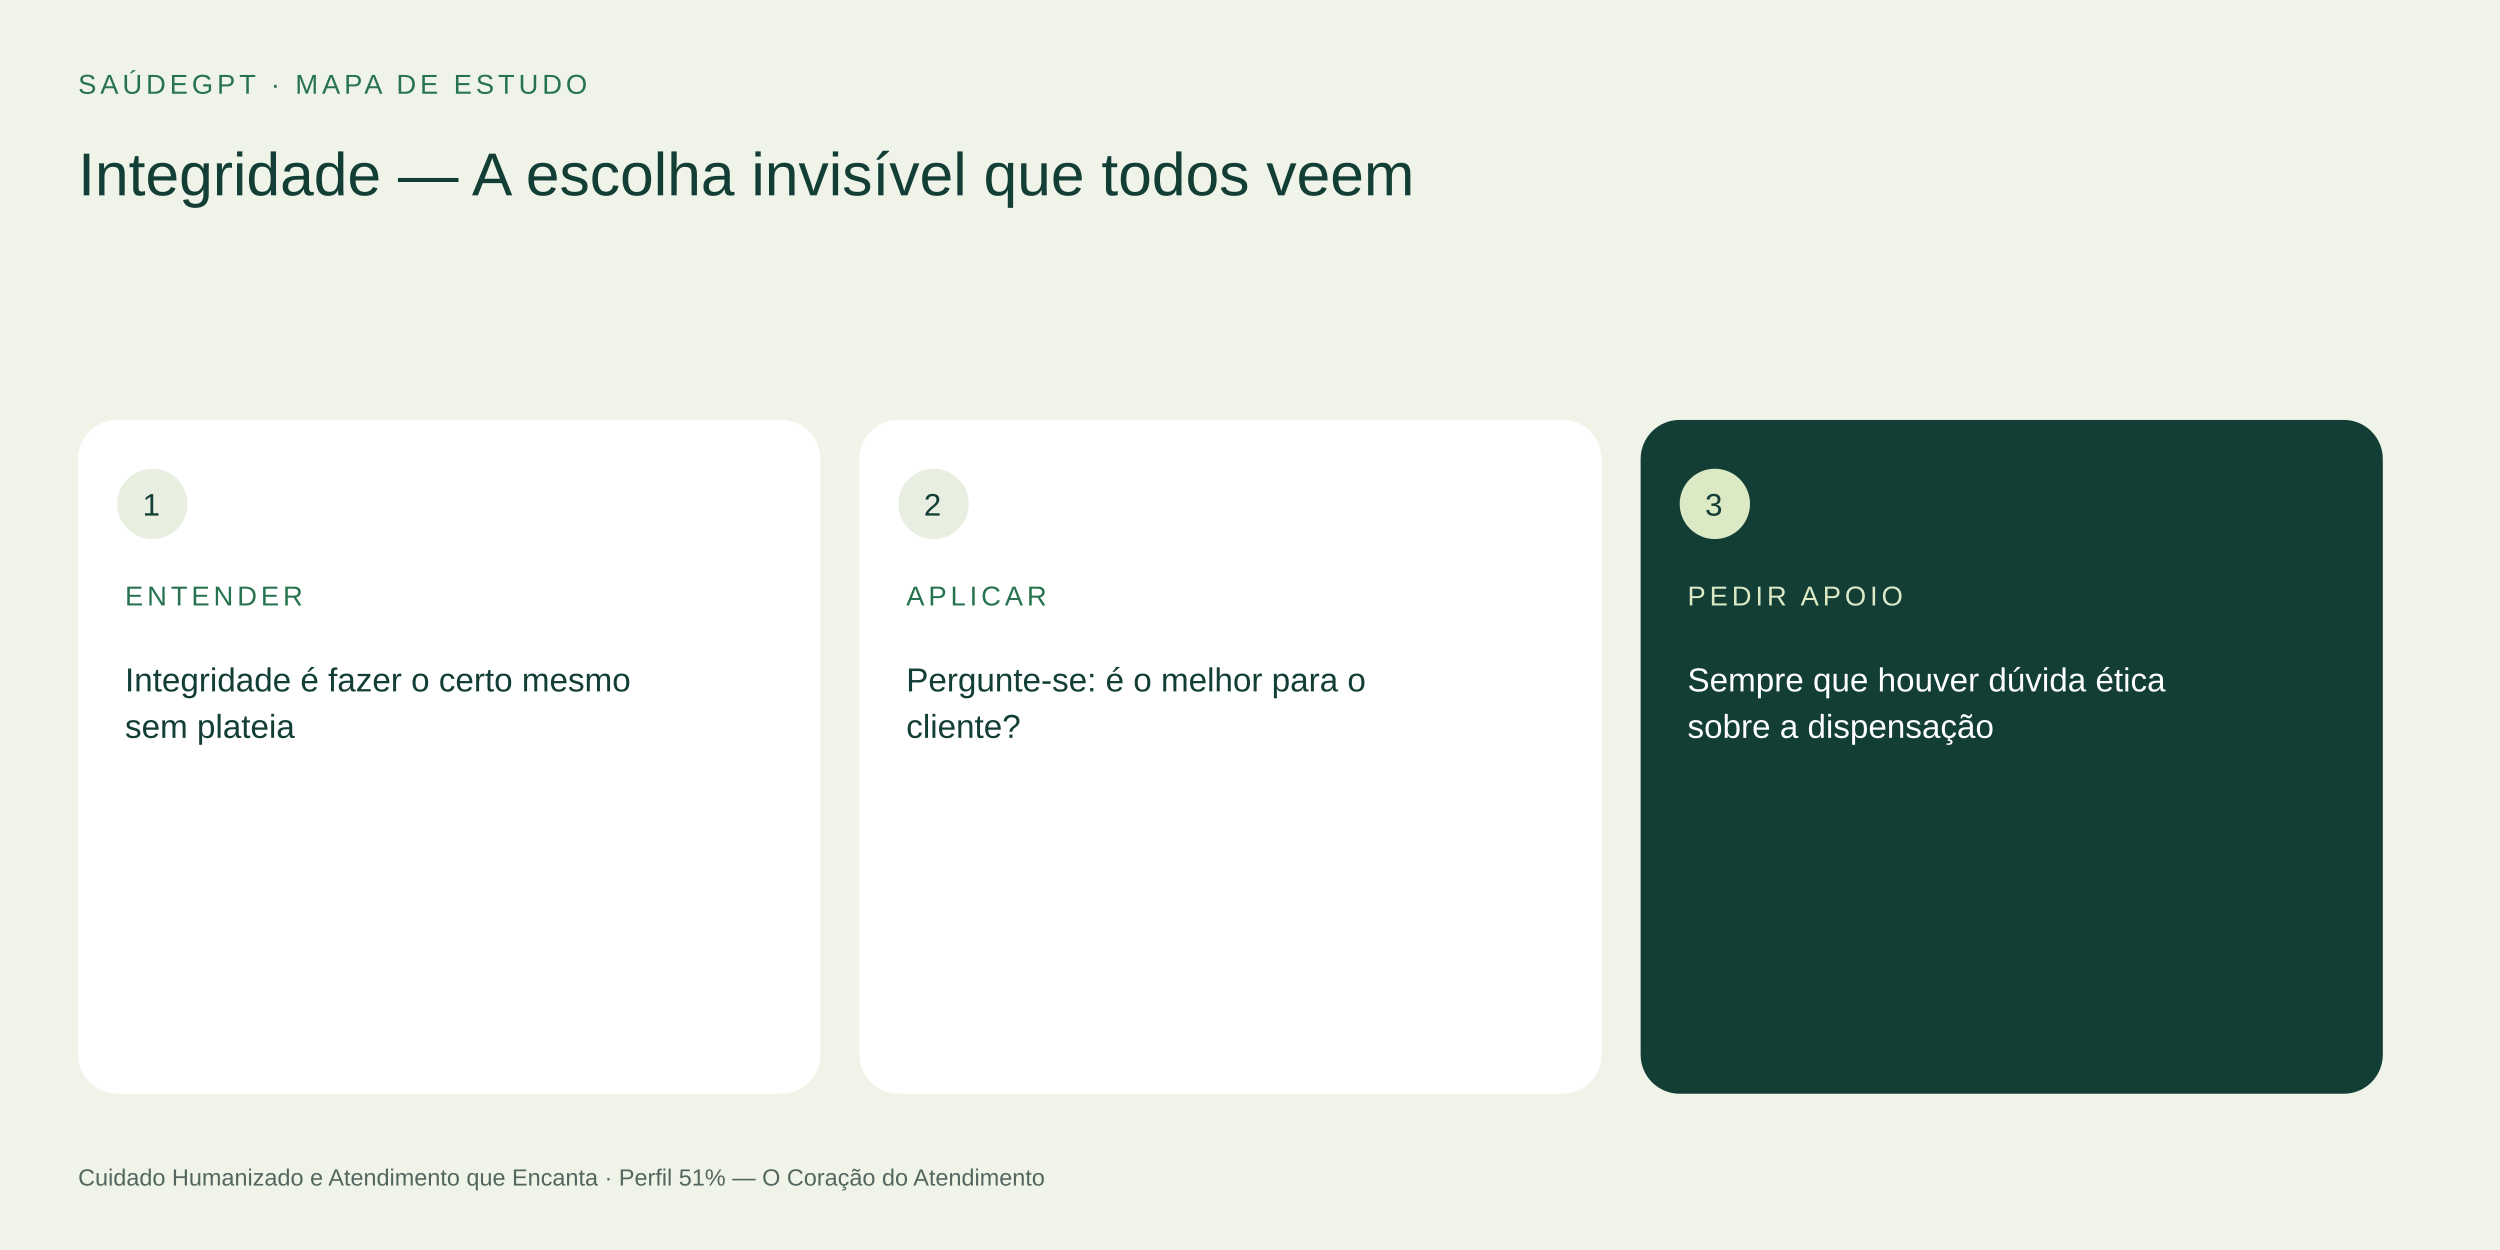
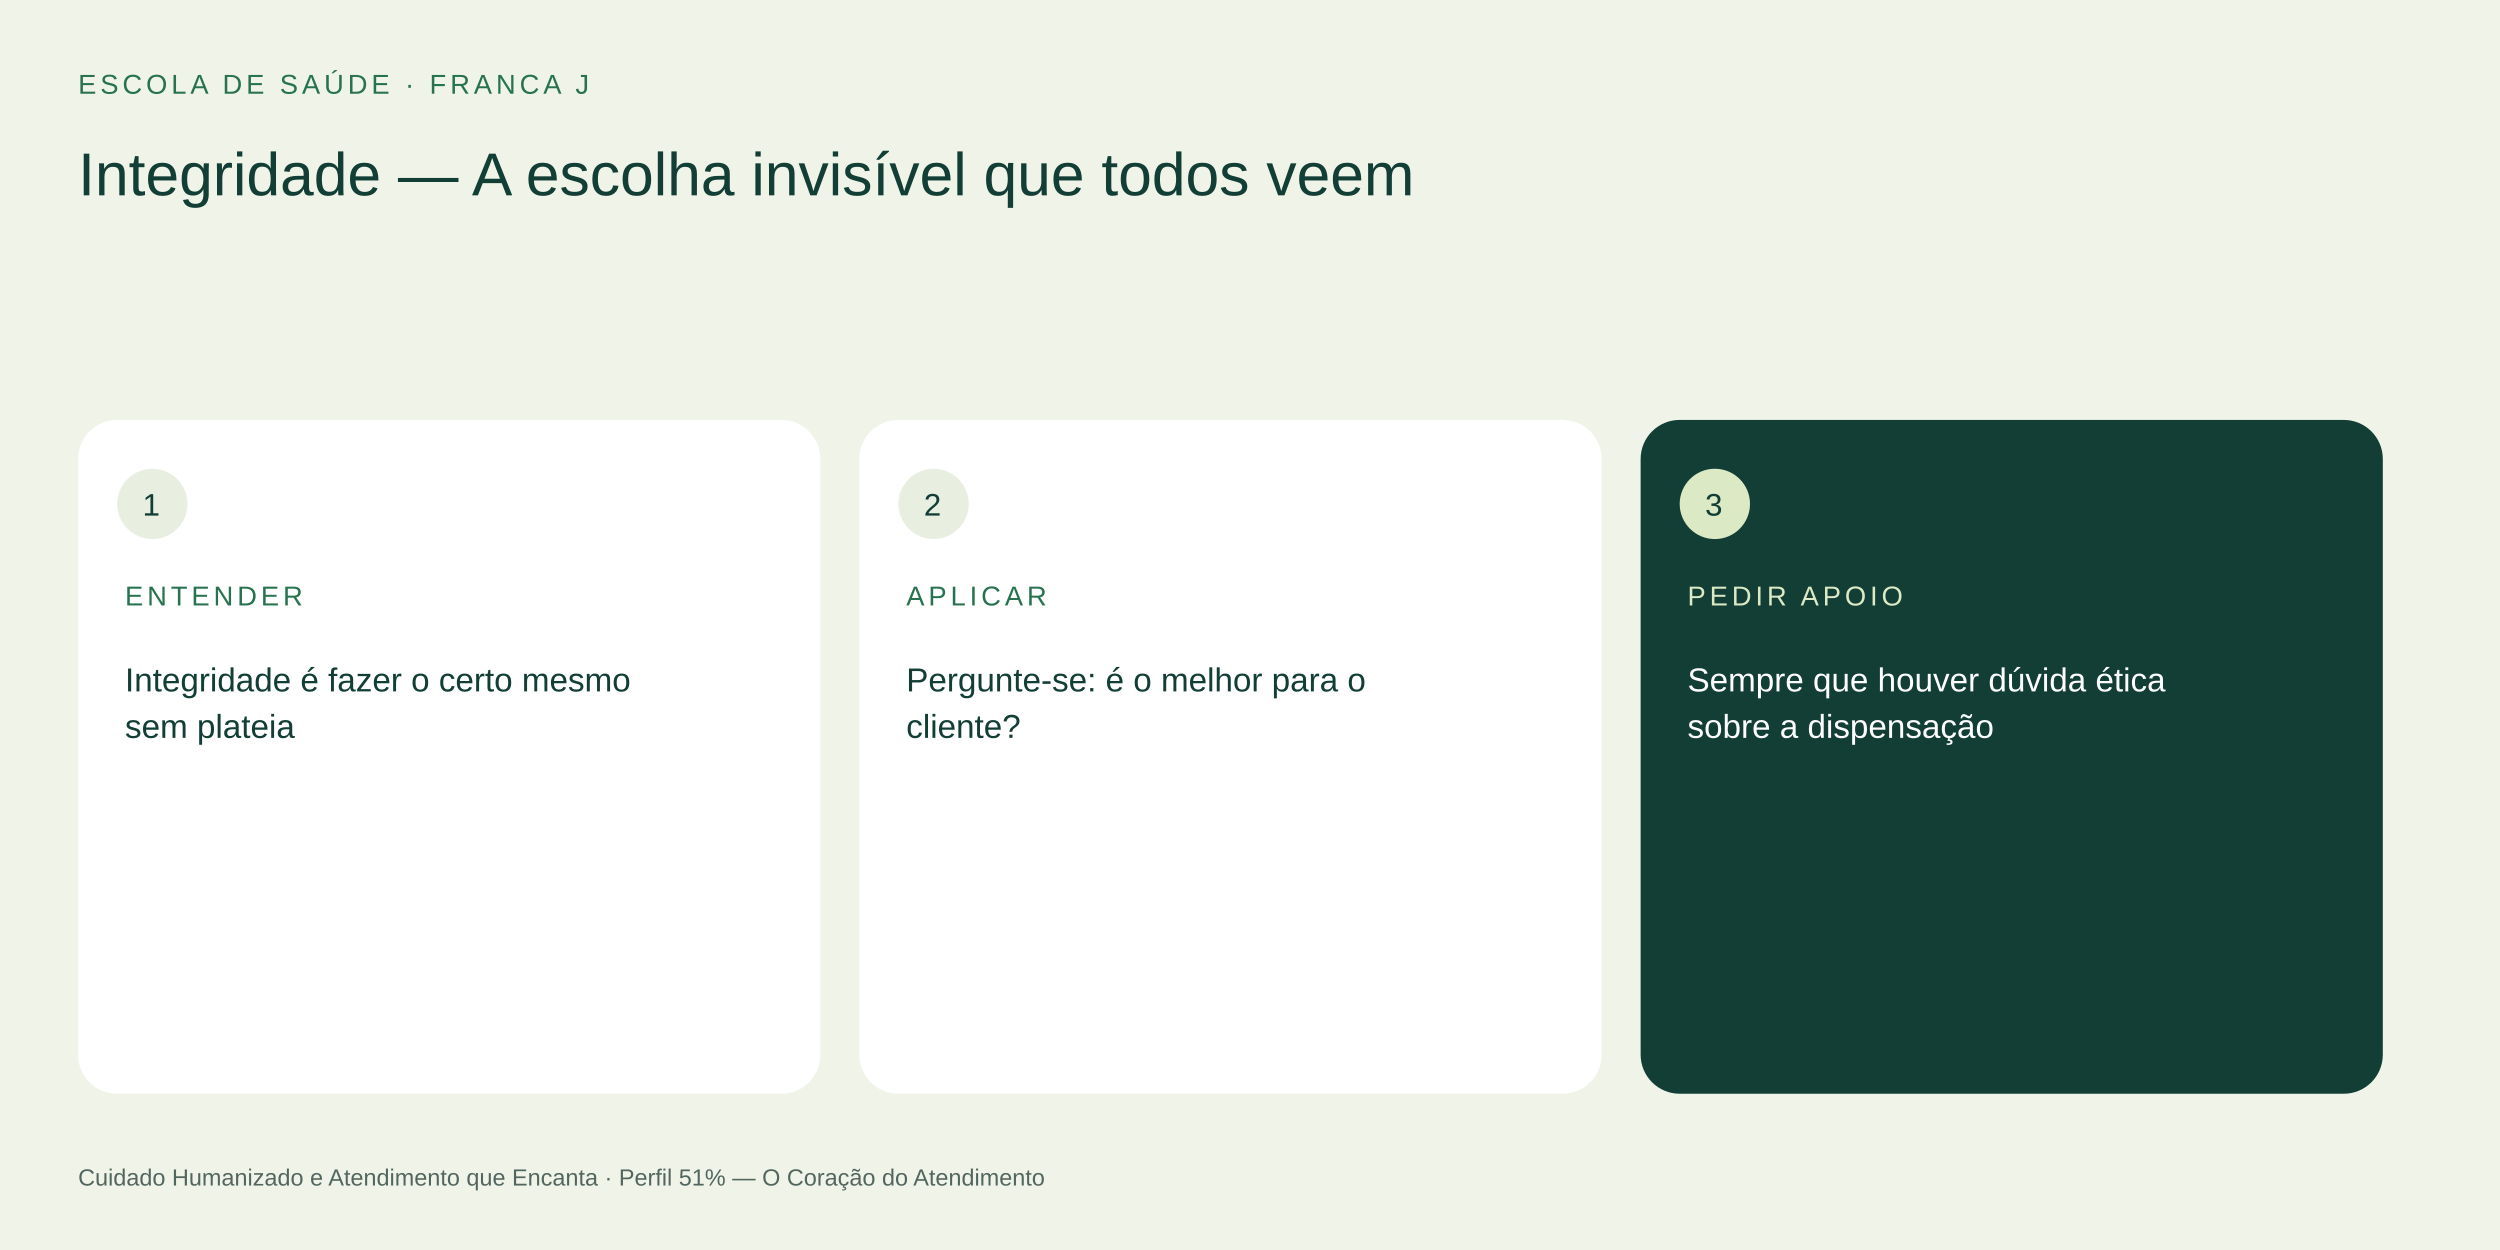
<svg xmlns="http://www.w3.org/2000/svg" width="1280" height="640" viewBox="0 0 1280 640" role="img" aria-label="Mapa de estudo: Integridade — A escolha invisível que todos veem">
  <rect width="1280" height="640" fill="#f0f4e8" />
  <g font-family="Arial, sans-serif">
-     <text x="40" y="48" fill="#27734f" font-size="14" letter-spacing="2">SAÚDEGPT · MAPA DE ESTUDO</text>
+     <text x="40" y="48" fill="#27734f" font-size="14" letter-spacing="2">ESCOLA DE SAÚDE · FRANCA J</text>
    <text x="40" y="100" font-size="31" fill="#123e36">Integridade — A escolha invisível que todos veem</text>
    <rect x="40" y="215" width="380" height="345" rx="20" fill="#ffffff" />
    <circle cx="78" cy="258" r="18" fill="#e8efe1" />
    <text x="73" y="264" font-size="16" fill="#123e36">1</text>
    <text x="64" y="310" font-size="14" letter-spacing="2" fill="#27734f">ENTENDER</text>
    <text x="64" y="354" font-size="17" fill="#123e36">Integridade é fazer o certo mesmo</text>
    <text x="64" y="377.8" font-size="17" fill="#123e36">sem plateia</text>
    <rect x="440" y="215" width="380" height="345" rx="20" fill="#ffffff" />
    <circle cx="478" cy="258" r="18" fill="#e8efe1" />
    <text x="473" y="264" font-size="16" fill="#123e36">2</text>
    <text x="464" y="310" font-size="14" letter-spacing="2" fill="#27734f">APLICAR</text>
    <text x="464" y="354" font-size="17" fill="#123e36">Pergunte-se: é o melhor para o</text>
    <text x="464" y="377.8" font-size="17" fill="#123e36">cliente?</text>
    <rect x="840" y="215" width="380" height="345" rx="20" fill="#123e36" />
    <circle cx="878" cy="258" r="18" fill="#dce9c5" />
    <text x="873" y="264" font-size="16" fill="#123e36">3</text>
    <text x="864" y="310" font-size="14" letter-spacing="2" fill="#dce9c5">PEDIR APOIO</text>
    <text x="864" y="354" font-size="17" fill="#ffffff">Sempre que houver dúvida ética</text>
    <text x="864" y="377.8" font-size="17" fill="#ffffff">sobre a dispensação</text>
    <text x="40" y="607" fill="#52665f" font-size="12">Cuidado Humanizado e Atendimento que Encanta · Perfil 51% — O Coração do Atendimento</text>
  </g>
</svg>
